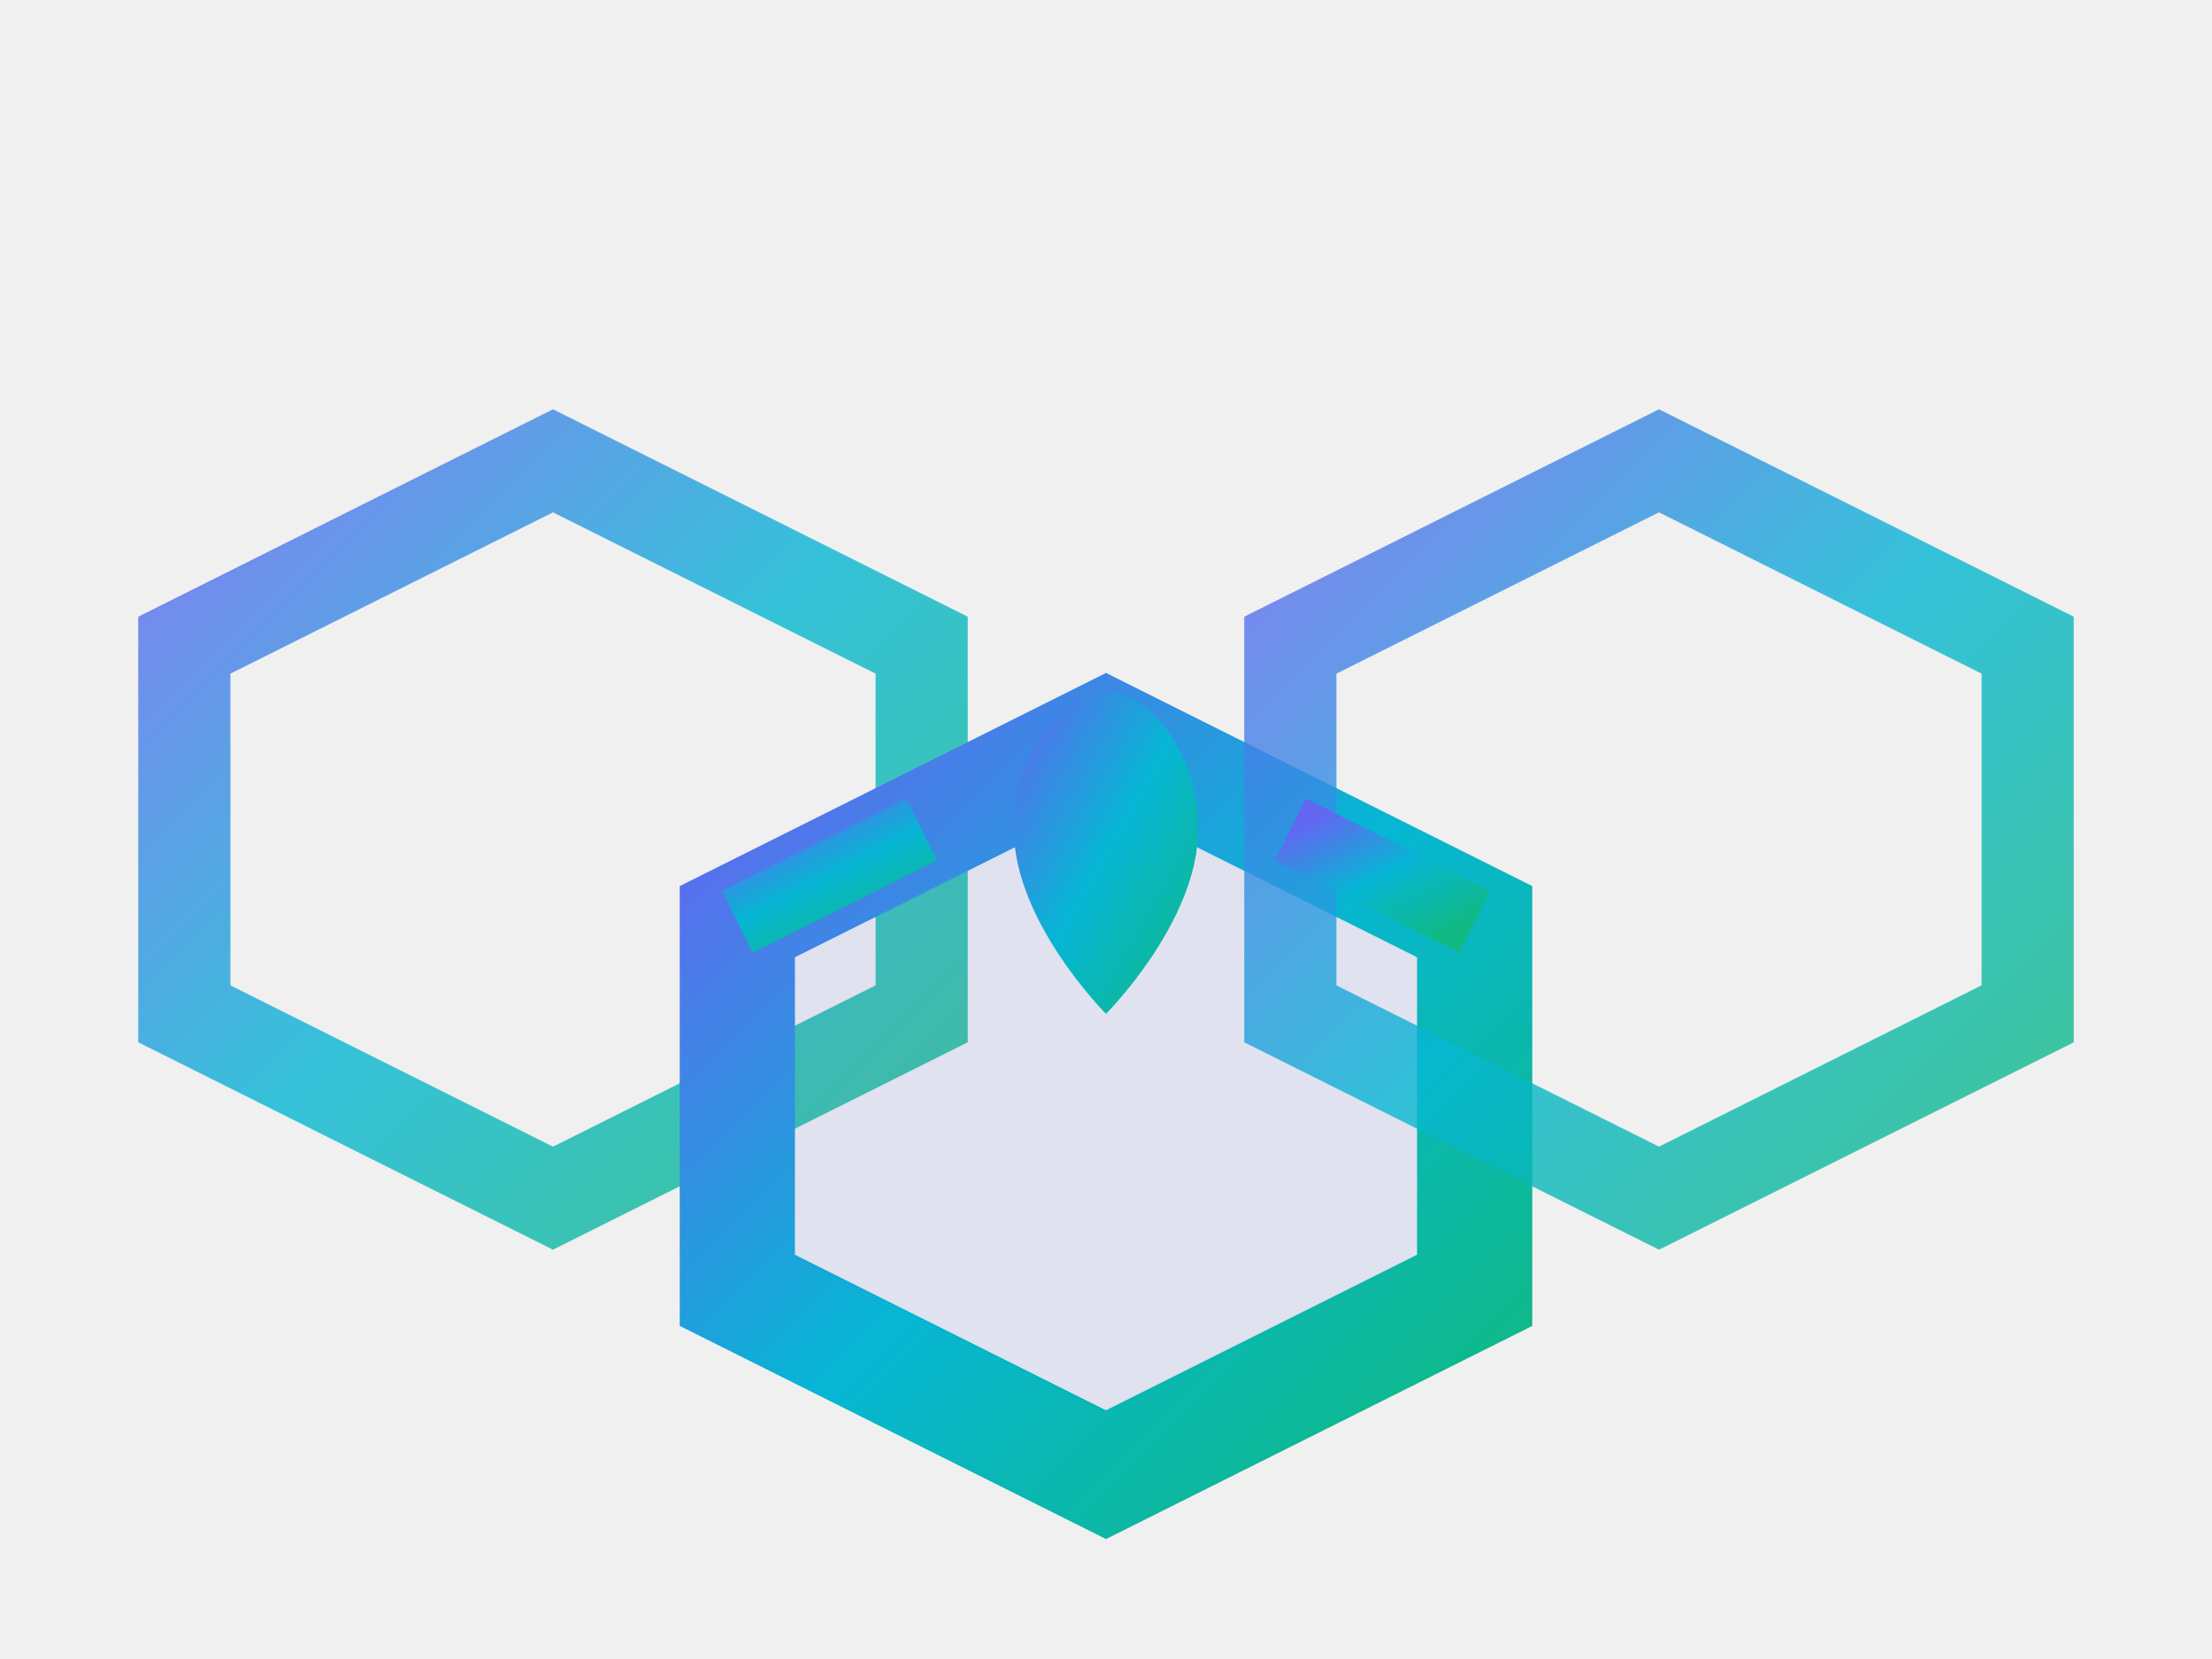
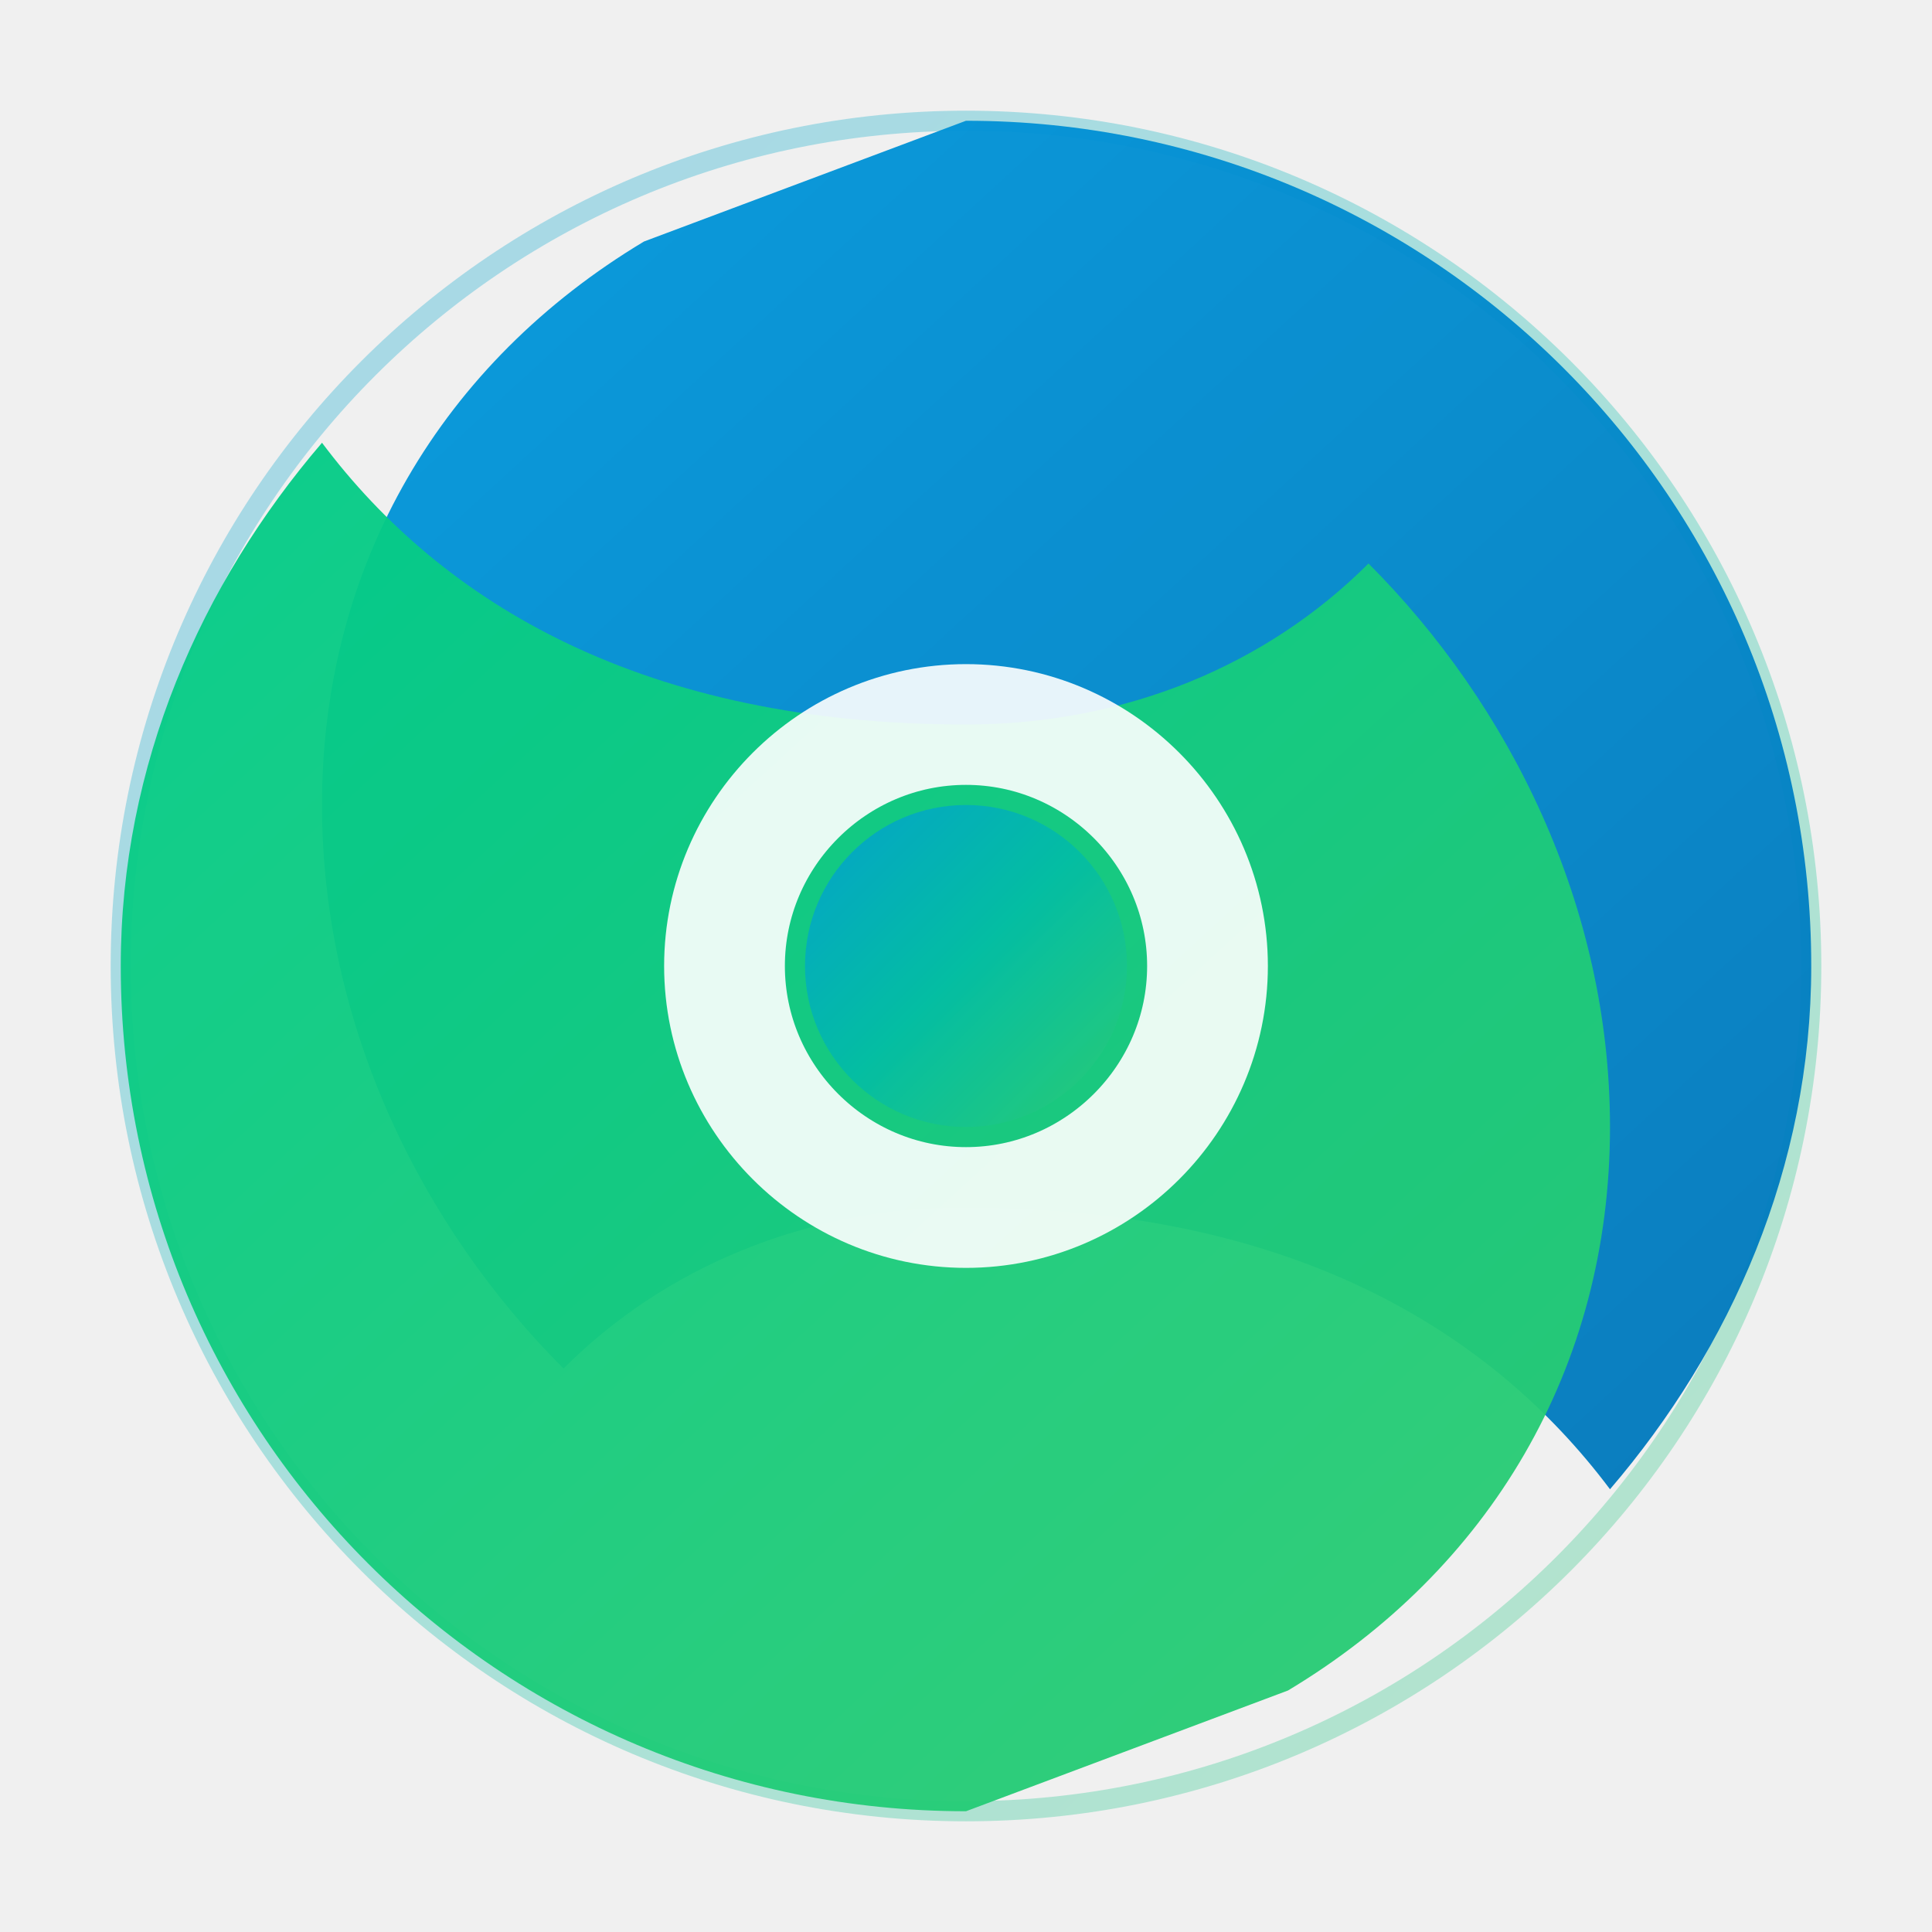
- <svg xmlns="http://www.w3.org/2000/svg" width="48" height="36" viewBox="0 0 48 36" fill="none">
+ <svg xmlns="http://www.w3.org/2000/svg" width="48" height="48" viewBox="0 0 48 48" fill="none">
  <defs>
-     <linearGradient id="iconGradient" x1="0%" y1="0%" x2="100%" y2="100%">
-       <stop offset="0%" style="stop-color:#6366F1;stop-opacity:1" />
-       <stop offset="50%" style="stop-color:#06B6D4;stop-opacity:1" />
-       <stop offset="100%" style="stop-color:#10B981;stop-opacity:1" />
+     <linearGradient id="iconBlueGradient" x1="0%" y1="0%" x2="100%" y2="100%">
+       <stop offset="0%" style="stop-color:#0099DD;stop-opacity:1" />
+       <stop offset="100%" style="stop-color:#0077BB;stop-opacity:1" />
+     </linearGradient>
+     <linearGradient id="iconGreenGradient" x1="0%" y1="0%" x2="100%" y2="100%">
+       <stop offset="0%" style="stop-color:#00CC88;stop-opacity:1" />
+       <stop offset="100%" style="stop-color:#2ECC71;stop-opacity:1" />
+     </linearGradient>
+     <linearGradient id="iconCircleGradient" x1="0%" y1="0%" x2="100%" y2="100%">
+       <stop offset="0%" style="stop-color:#0099DD;stop-opacity:1" />
+       <stop offset="50%" style="stop-color:#00BBAA;stop-opacity:1" />
+       <stop offset="100%" style="stop-color:#2ECC71;stop-opacity:1" />
    </linearGradient>
  </defs>
-   <g transform="translate(0, 6)">
-     <path d="M12 4 L20 8 L20 16 L12 20 L4 16 L4 8 Z" stroke="url(#iconGradient)" stroke-width="2" fill="none" opacity="0.8" />
-     <path d="M24 10 L32 14 L32 22 L24 26 L16 22 L16 14 Z" stroke="url(#iconGradient)" stroke-width="2.5" fill="rgba(99, 102, 241, 0.1)" />
-     <path d="M36 4 L44 8 L44 16 L36 20 L28 16 L28 8 Z" stroke="url(#iconGradient)" stroke-width="2" fill="none" opacity="0.8" />
-     <path d="M24 16 C24 16 22 14 22 12 C22 10.3 23.1 9 24 9 C24.9 9 26 10.3 26 12 C26 14 24 16 24 16 Z" fill="url(#iconGradient)" />
-     <line x1="20" y1="12" x2="16" y2="14" stroke="url(#iconGradient)" stroke-width="1.5" />
-     <line x1="32" y1="14" x2="28" y2="12" stroke="url(#iconGradient)" stroke-width="1.5" />
+   <g transform="translate(2, 2)">
+     <circle cx="22" cy="22" r="21" fill="none" stroke="url(#iconCircleGradient)" stroke-width="0.5" opacity="0.3" />
+     <path d="M22 1 C33.6 1 43 10.4 43 22 C43 27 41 31.5 38 35 C35 31 30 28 22 28 C18 28 14.5 29.5 12 32 C8.5 28.5 6 23.5 6 18 C6 12 9 7 14 4" fill="url(#iconBlueGradient)" opacity="0.95" />
+     <path d="M22 43 C10.4 43 1 33.6 1 22 C1 17 3 12.5 6 9 C9 13 14 16 22 16 C26 16 29.5 14.5 32 12 C35.5 15.5 38 20.5 38 26 C38 32 35 37 30 40" fill="url(#iconGreenGradient)" opacity="0.95" />
+     <path d="M16 22 C16 18.7 18.7 16 22 16 C25.3 16 28 18.7 28 22 C28 25.3 25.3 28 22 28 C18.7 28 16 25.3 16 22" fill="none" stroke="#FFFFFF" stroke-width="3" opacity="0.9" />
+     <ellipse cx="22" cy="22" rx="4" ry="4" fill="url(#iconCircleGradient)" opacity="0.8" />
  </g>
</svg>
